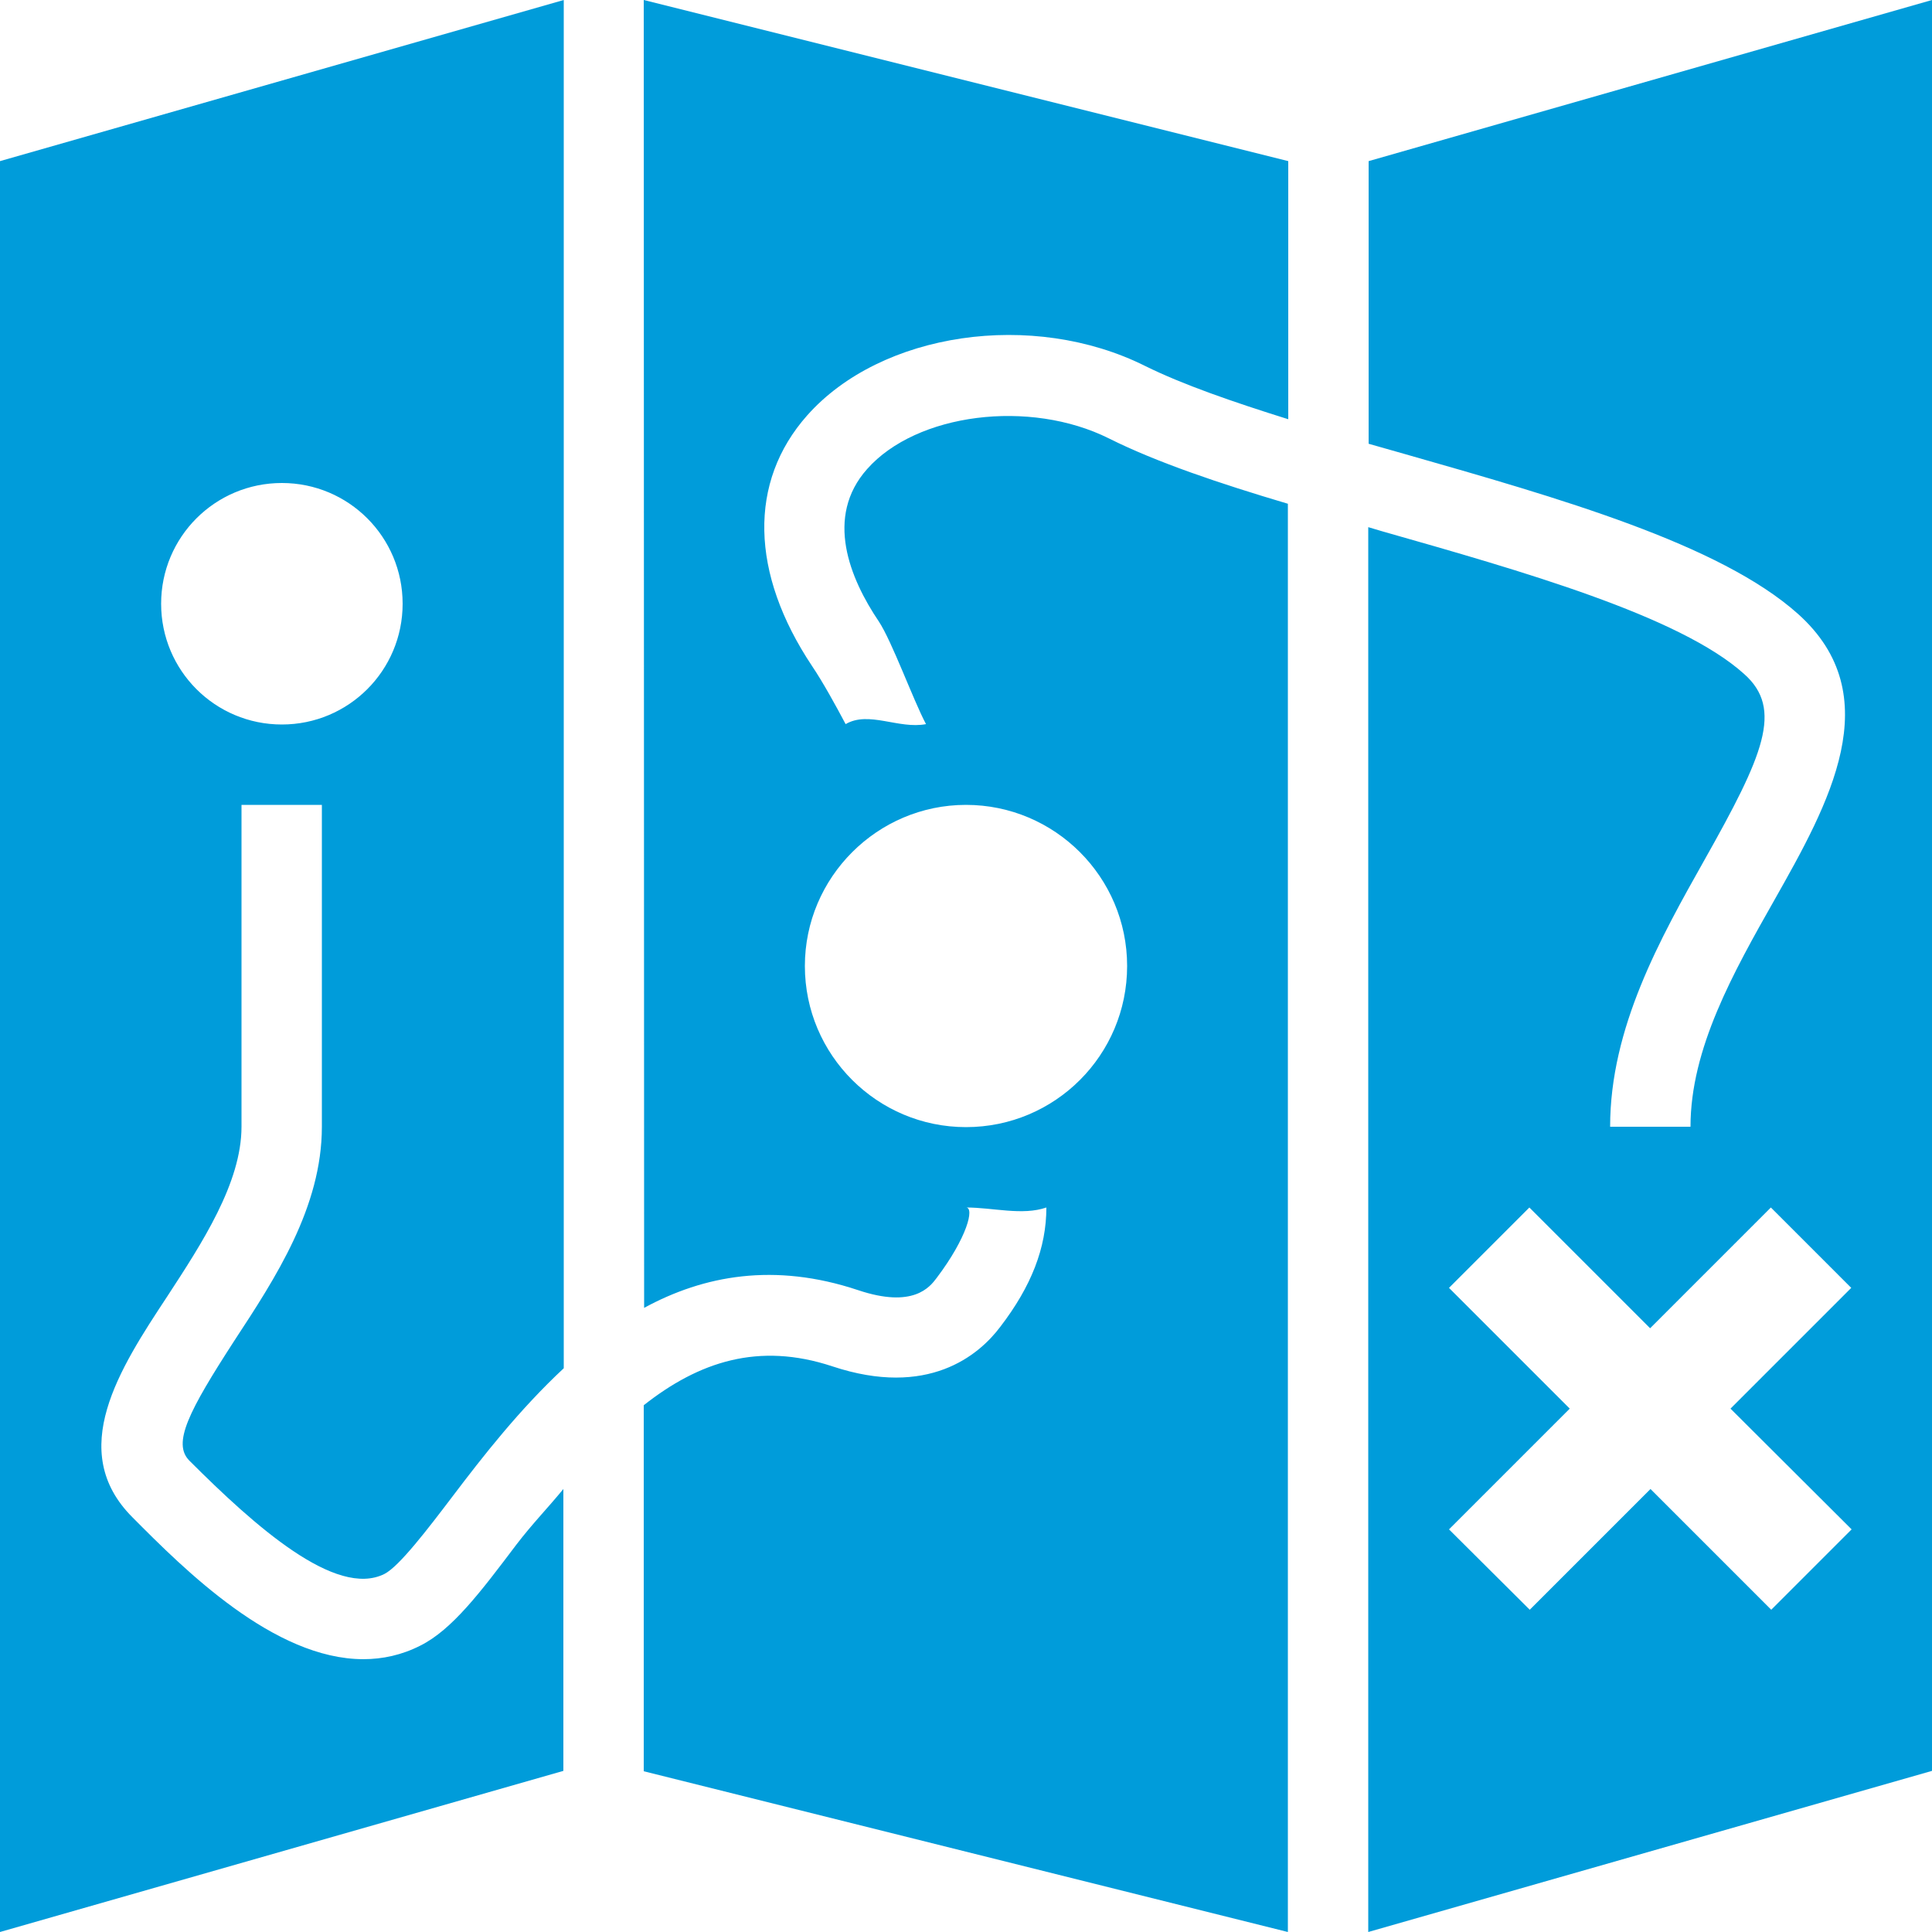
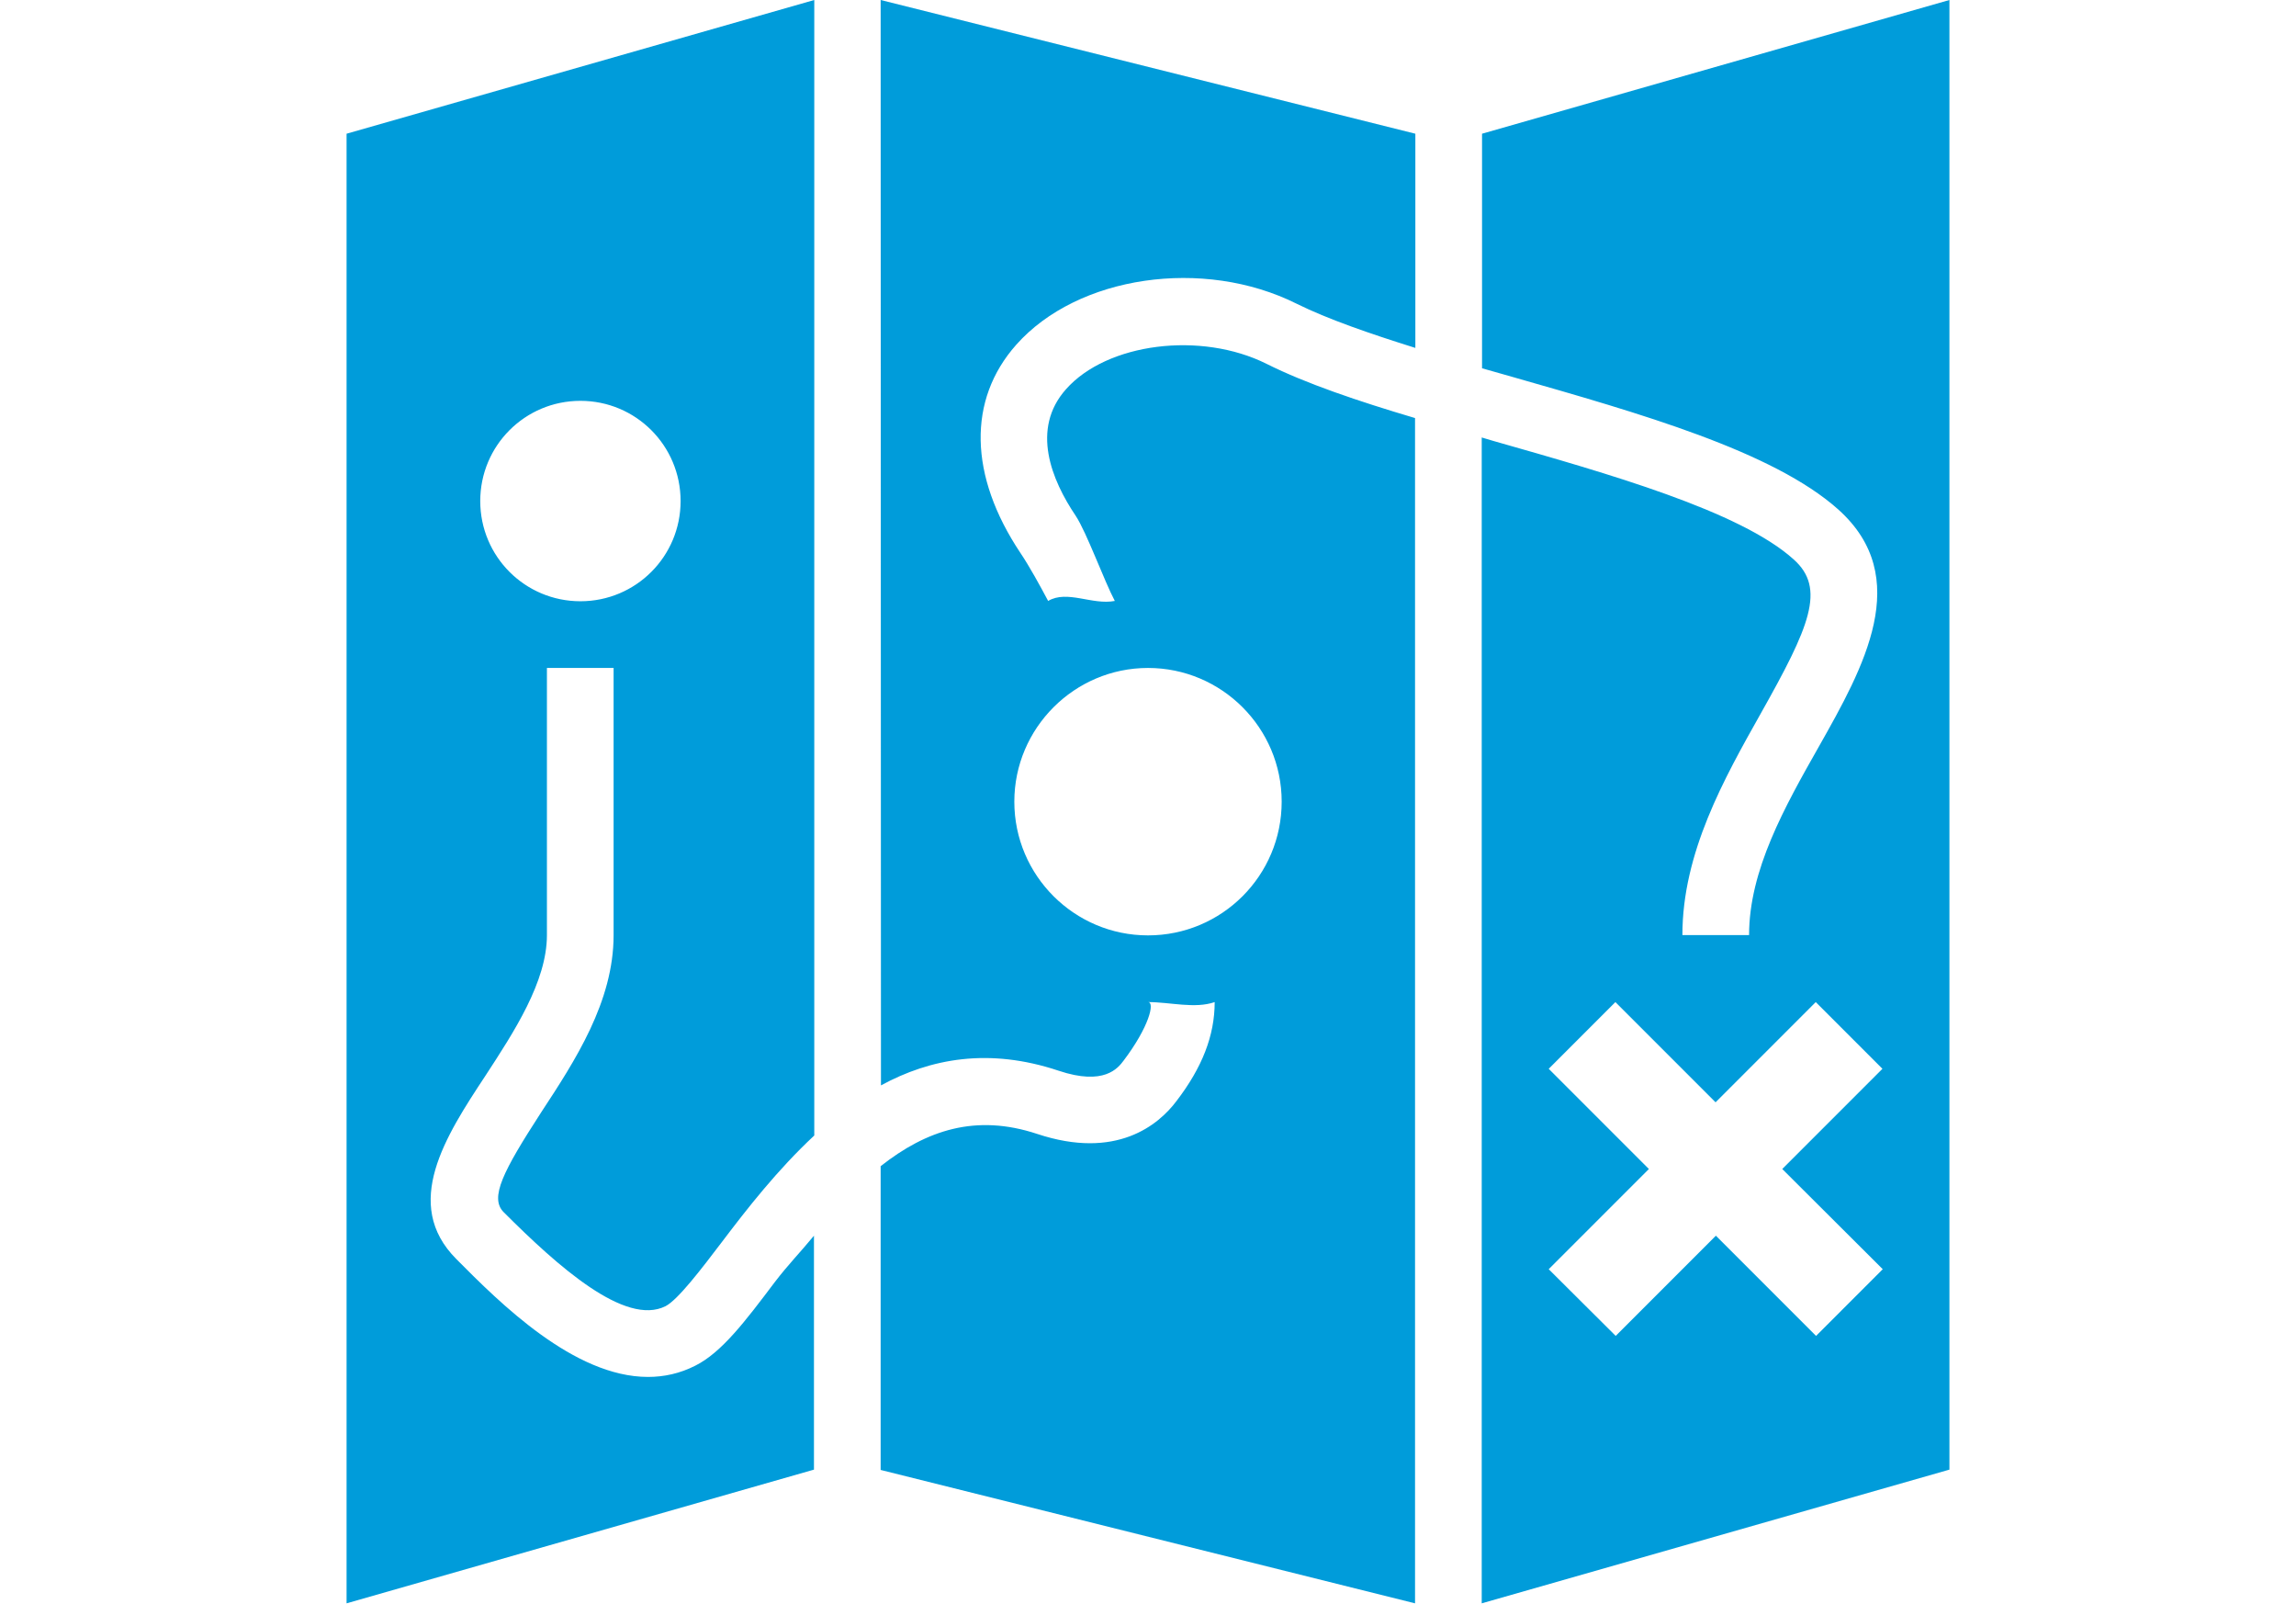
- <svg xmlns="http://www.w3.org/2000/svg" fill="#009CDA" height="64px" width="64px" version="1.1" id="Layer_1" viewBox="0 0 512.00 512.00" enable-background="new 0 0 512 512" xml:space="preserve" stroke="#009CDA" stroke-width="0.005">
+ <svg xmlns="http://www.w3.org/2000/svg" fill="#009CDA" height="37px" width="53px" version="1.1" id="Layer_1" viewBox="0 0 512.00 512.00" enable-background="new 0 0 512 512" xml:space="preserve" stroke="#009CDA" stroke-width="0.005">
  <g id="SVGRepo_bgCarrier" stroke-width="0" />
  <g id="SVGRepo_tracerCarrier" stroke-linecap="round" stroke-linejoin="round" stroke="#CCCCCC" stroke-width="23.552" />
  <g id="SVGRepo_iconCarrier">
    <path d="M362.7,42.7v74.9c3.2,0.9,6.3,1.8,9.5,2.7c41,11.7,83.5,23.8,104.3,42.4c24.2,21.7,8.1,50.4-6.2,75.7 c-11,19.4-22.3,39.5-22.3,60.2h-21.3c0-26.3,13.3-49.9,25-70.7c15.6-27.7,21-40,10.5-49.3c-17.1-15.4-59-27.3-95.9-37.8 c-1.3-0.4-2.4-0.7-3.7-1.1V512L512,469.3V0L362.7,42.7z M490.7,405.3l-21.3,21.3l-32-32l-32,32L384,405.3l32-32l-32-32l21.3-21.3 l32,32l32-32l21.3,21.3l-32,32L490.7,405.3z M170.7,346.6c15.8-8.6,34.5-12.1,56.7-4.7c14.6,4.9,19-0.8,20.8-3.2 c8.1-10.7,10.1-18.7,7.8-18.7c7.2,0,14.9,2.2,21.3,0c0,10.7-4,20.9-12.2,31.6c-5.7,7.6-19.2,18.9-44.5,10.5 c-19.6-6.5-35.4-1.2-50,10.3v97L341.3,512V133.5c-18.2-5.4-34.8-11-47.4-17.3c-21-10.5-51-6.7-64.1,8.1c-11.3,12.7-4.6,29,3.1,40.4 c3.5,5.3,9.1,20.8,12.5,27.2c-7.2,1.4-15.2-3.6-21.3,0c-2.6-4.9-6-11.1-8.9-15.4c-16.4-24.6-16.9-48.8-1.3-66.4 c19.6-22.1,59.8-28,89.6-13.1c9.9,4.9,23.2,9.5,37.9,14.1V42.7L170.6,0L170.7,346.6L170.7,346.6z M256,213.3 c23.5,0,42.7,19.1,42.7,42.7c0,23.6-19.1,42.7-42.7,42.7c-23.5,0-42.7-19.1-42.7-42.7C213.3,232.5,232.5,213.3,256,213.3z M0,512 l149.3-42.7v-74.7c-4.1,5-8.3,9.3-12.5,14.8c-9.5,12.6-17,22.5-25.4,26.7c-4.9,2.5-10,3.6-15.1,3.6c-23.7,0-47.4-23.7-61.2-37.6 c-17.6-17.6-3.4-39.4,9.2-58.5c9.2-14.1,19.7-30.1,19.7-45v-85.3h21.3v85.3c0,21.3-12.3,40.1-23.2,56.7 C50,374,45.6,382.5,50.2,387.1c17.3,17.3,38.8,36.5,51.7,30c3.9-2,11.4-11.8,18-20.5c8.1-10.7,17.8-23.1,29.5-34V0L0,42.7L0,512 L0,512z M74.7,128c17.7,0,32,14.3,32,32c0,17.7-14.3,32-32,32c-17.7,0-32-14.3-32-32C42.7,142.3,57,128,74.7,128z" />
  </g>
</svg>
